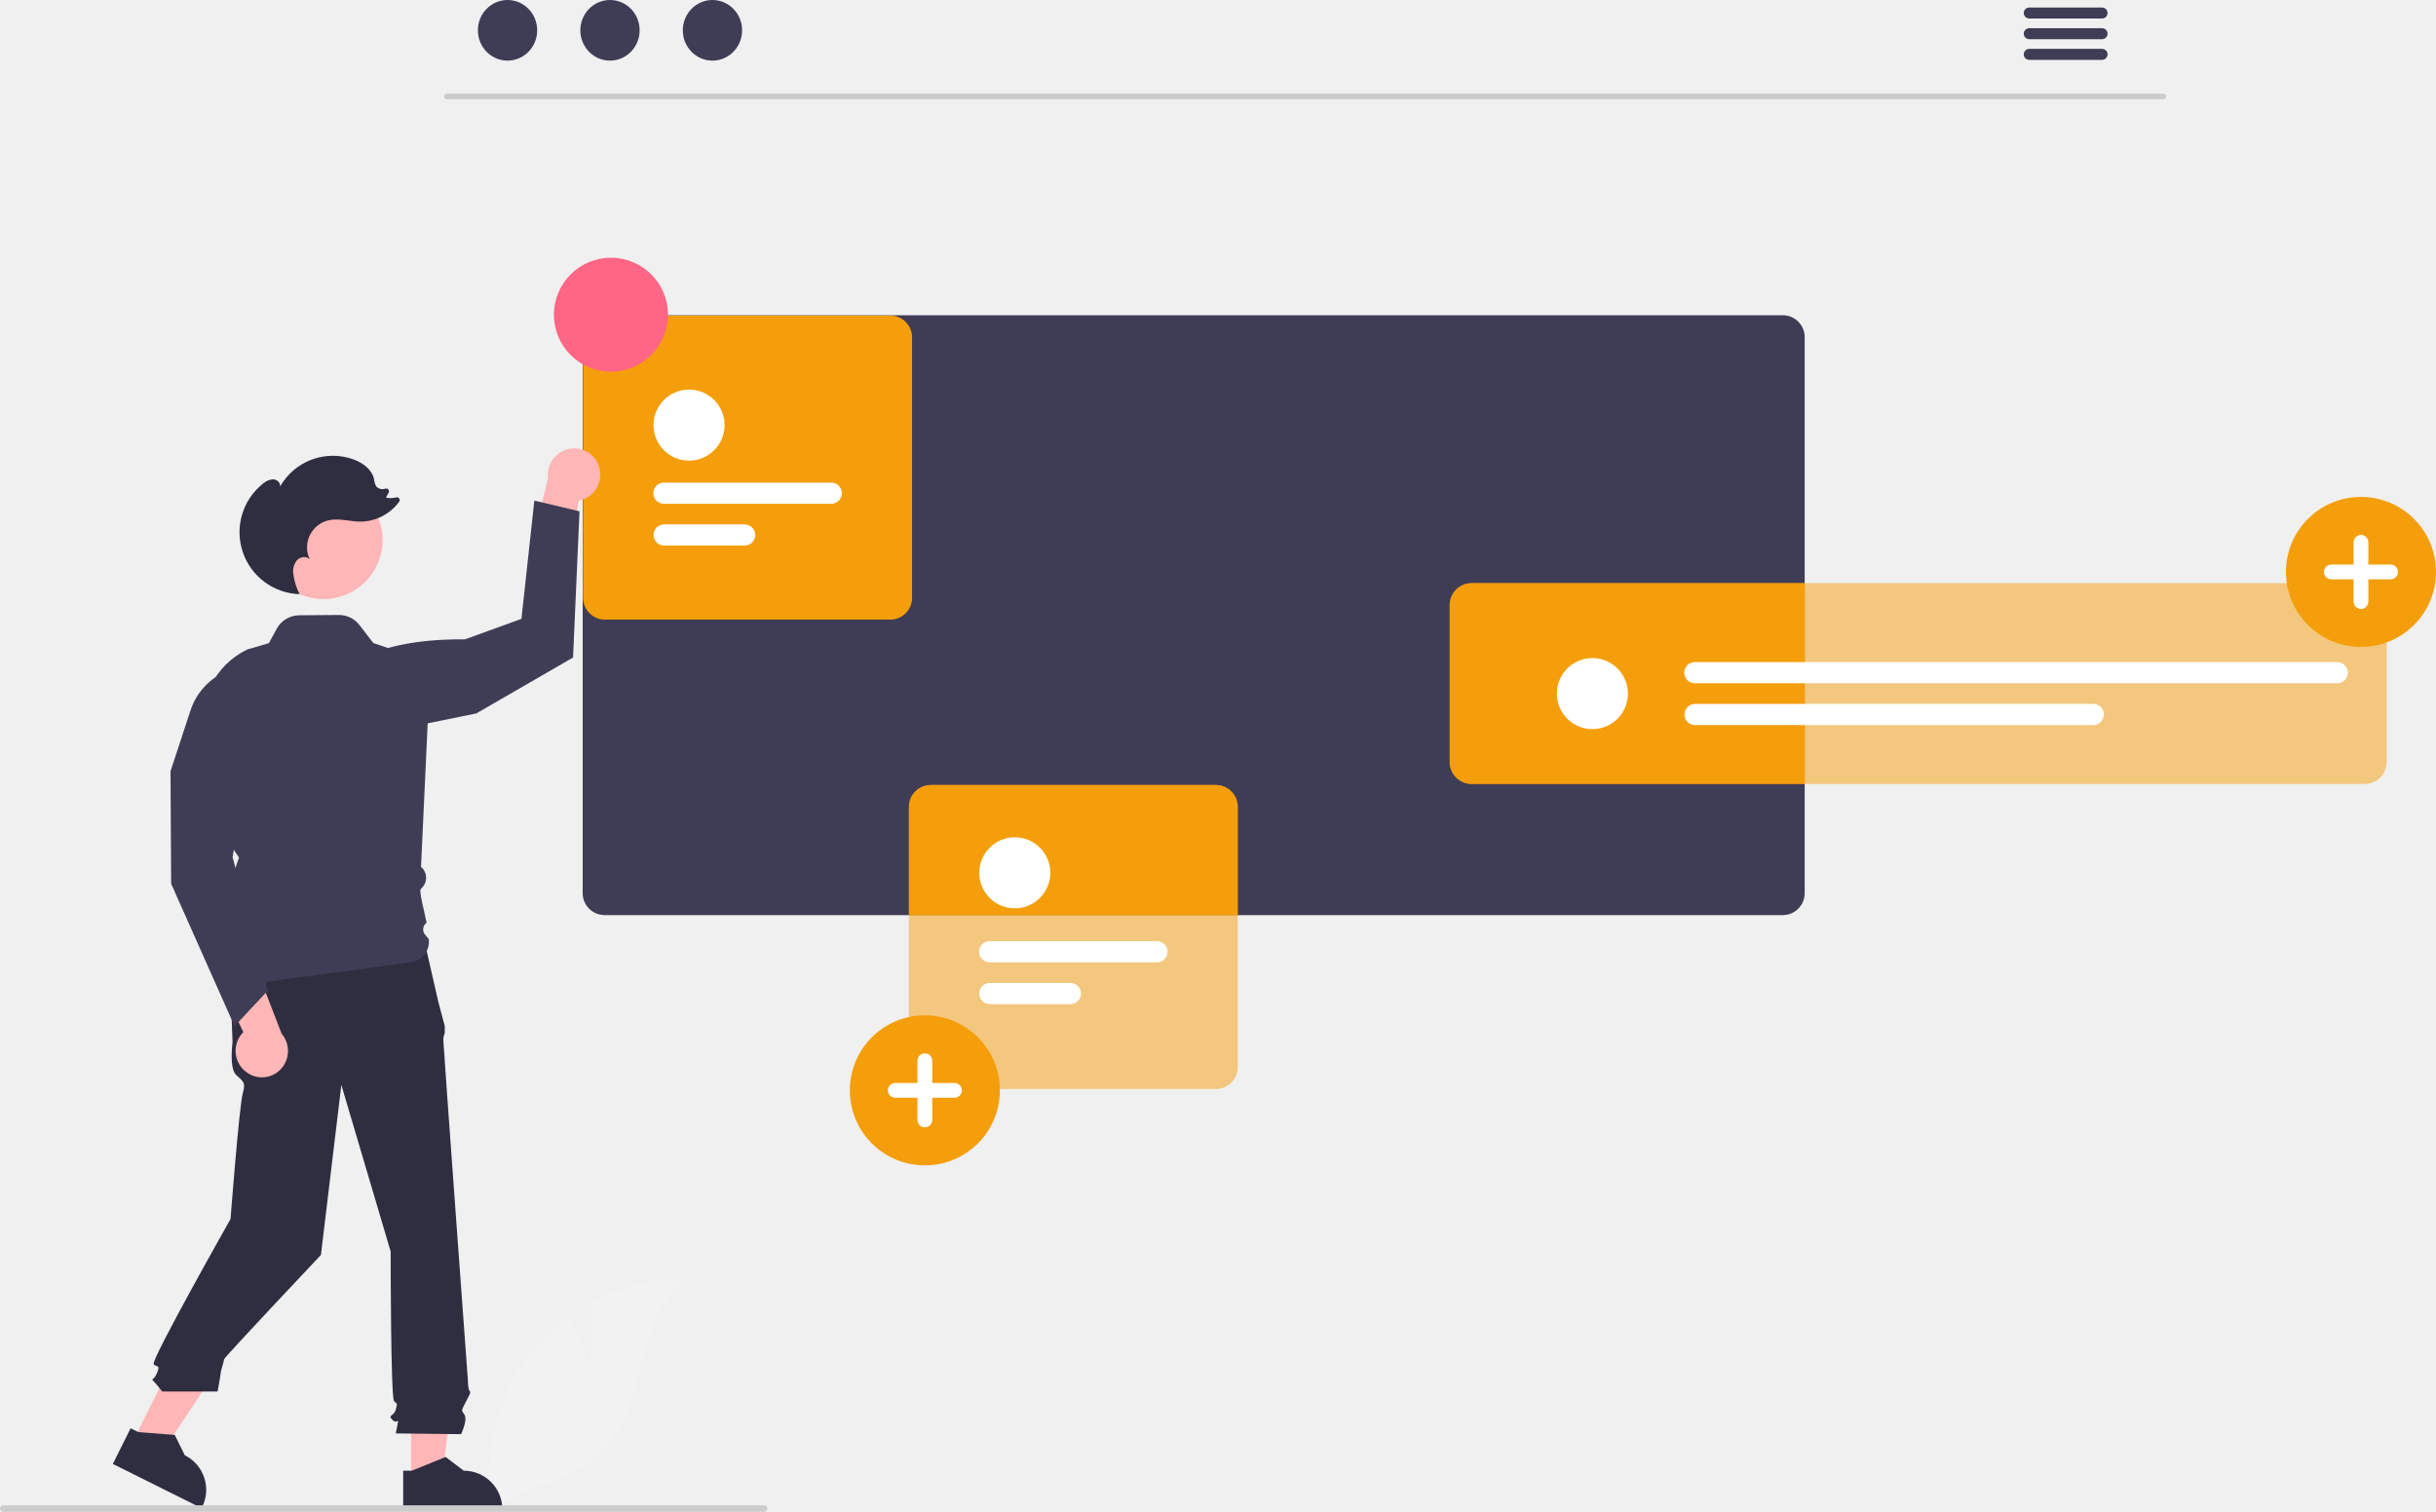
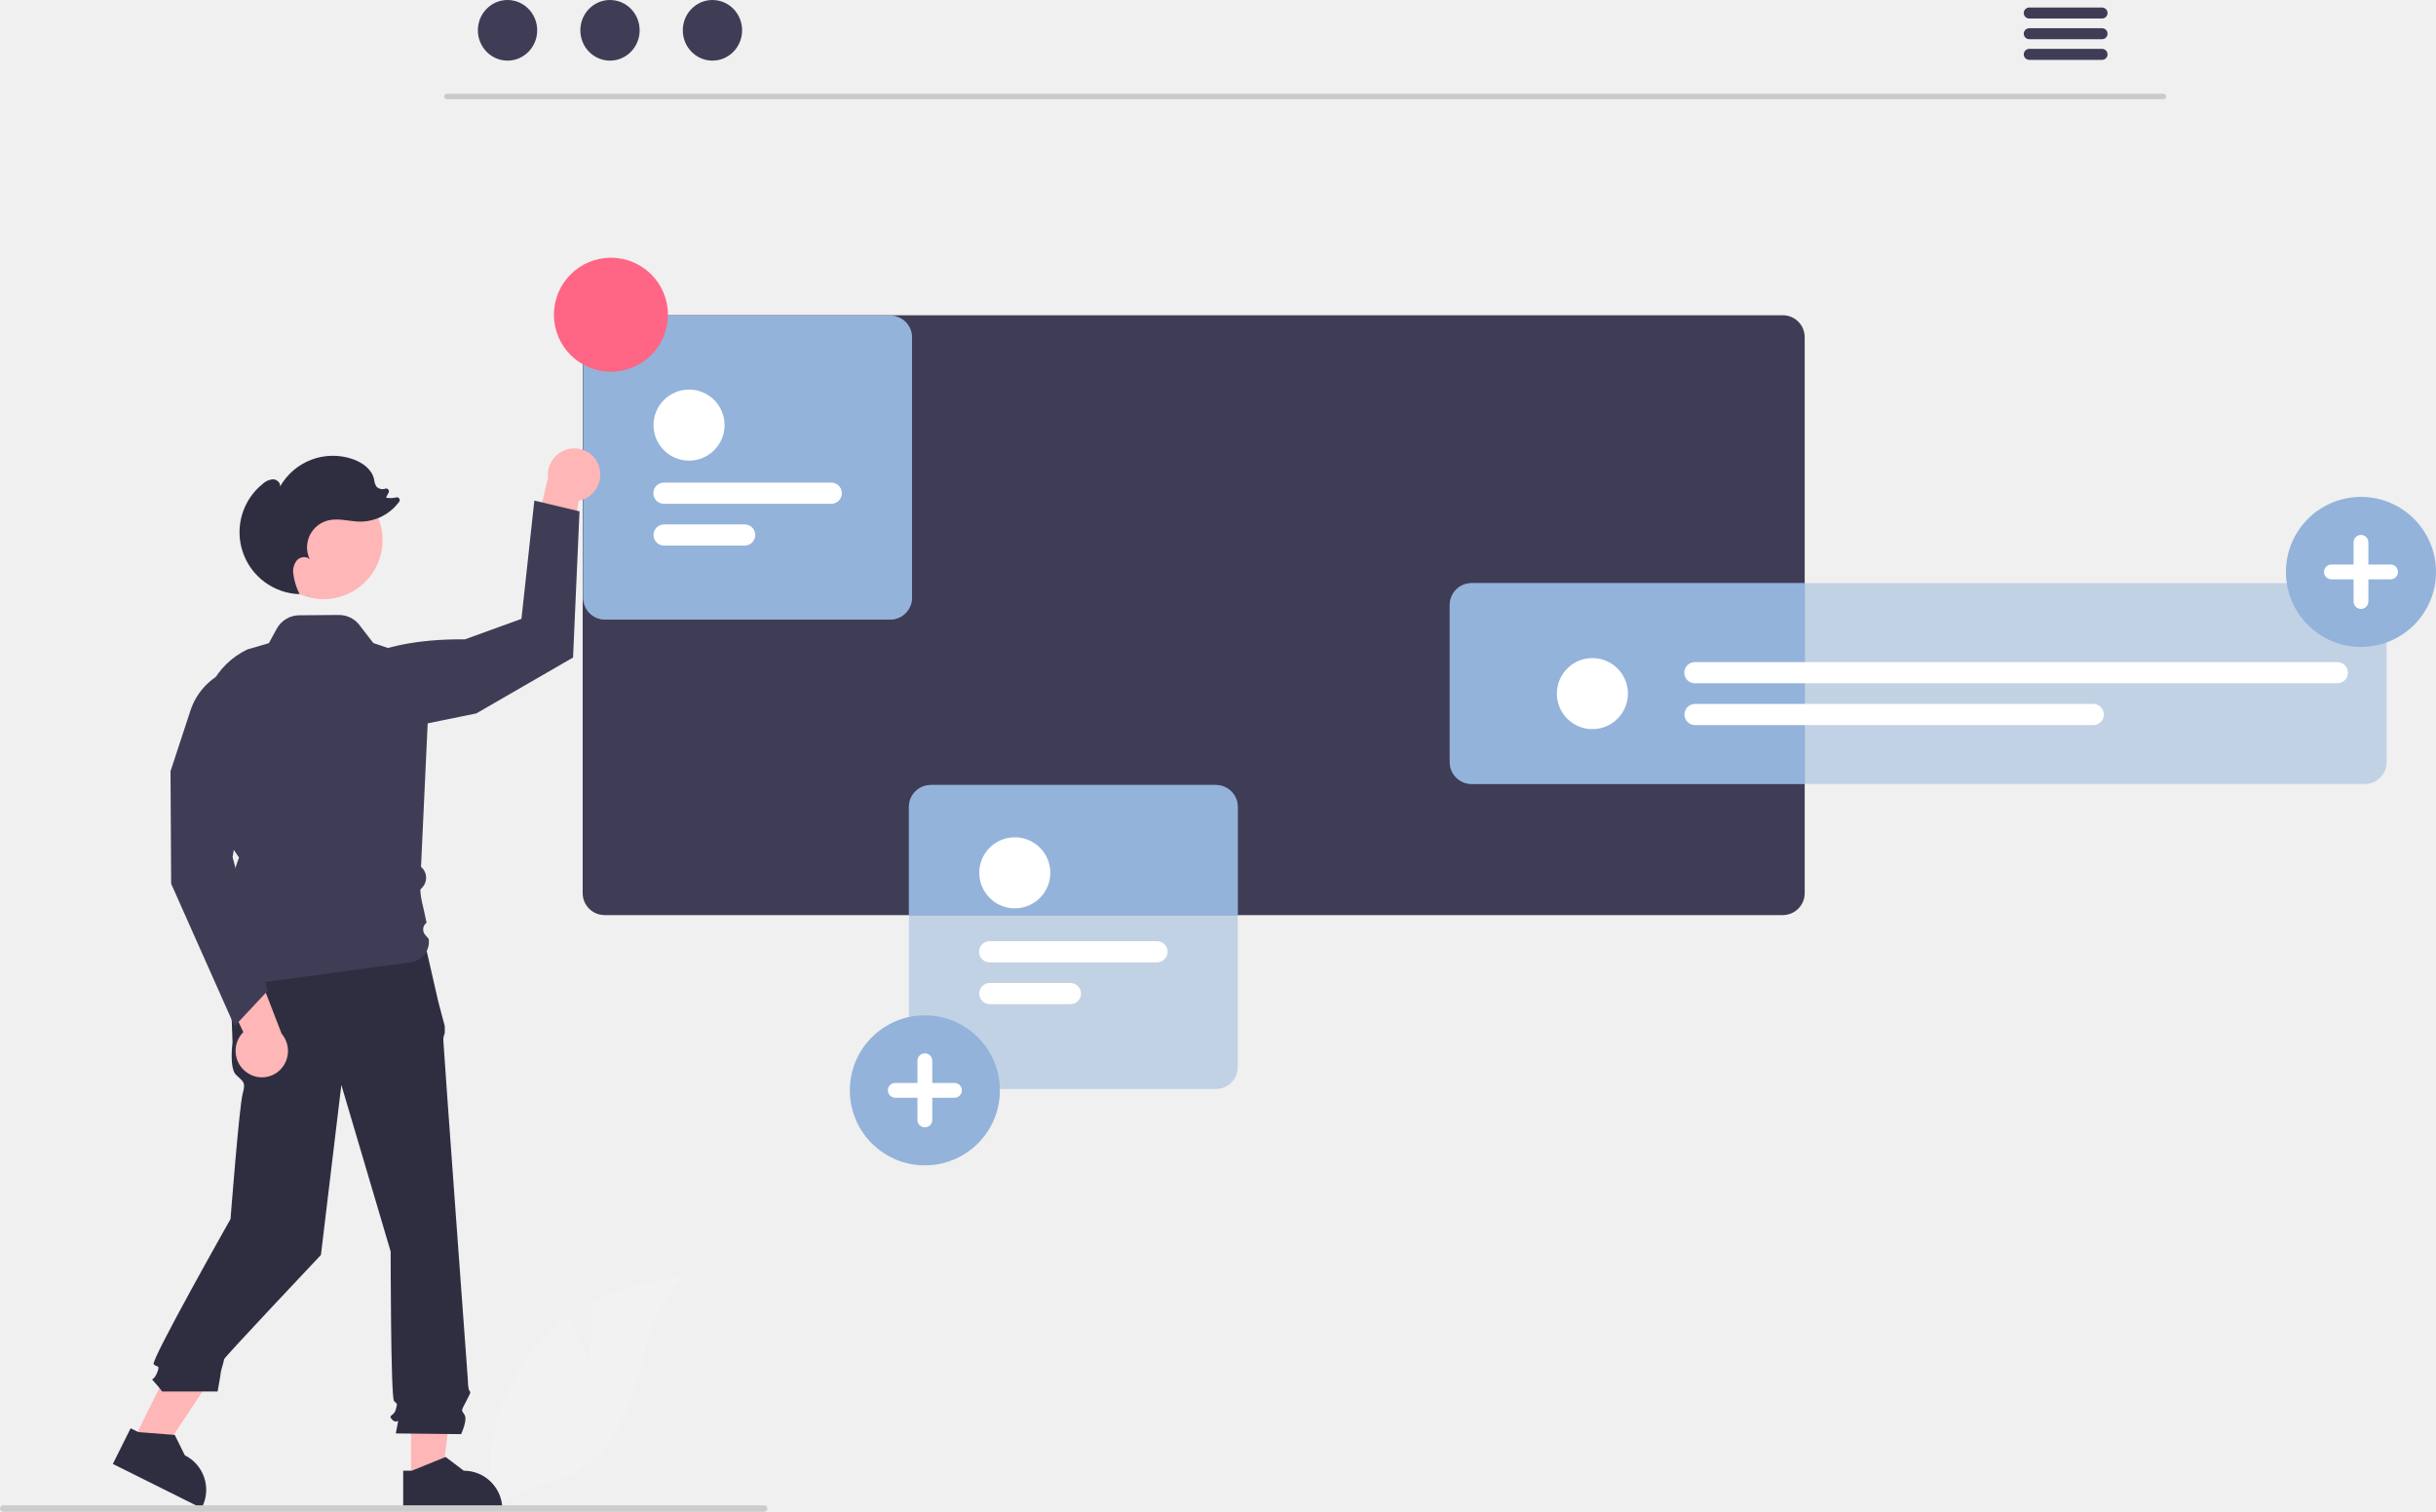
<svg xmlns="http://www.w3.org/2000/svg" width="897.318" height="556.975" viewBox="0 0 897.318 556.975" role="img" artist="Katerina Limpitsouni" source="https://undraw.co/">
  <path d="M368.68,673.559l.998-22.434a72.456,72.456,0,0,1,33.796-8.555c-16.231,13.27-14.203,38.851-25.208,56.697a43.582,43.582,0,0,1-31.959,20.14l-13.583,8.316A73.03,73.03,0,0,1,348.116,668.544a70.542,70.542,0,0,1,12.964-12.046C364.334,665.076,368.68,673.559,368.68,673.559Z" transform="translate(-151.3408 -171.5124)" fill="#f2f2f2" />
  <path d="M948.262,208.065H315.939a1.016,1.016,0,0,1,0-2.031H948.262a1.016,1.016,0,0,1,0,2.031Z" transform="translate(-151.3408 -171.5124)" fill="#cacaca" />
  <ellipse cx="186.953" cy="11.169" rx="10.925" ry="11.169" fill="#3f3d56" />
  <ellipse cx="224.695" cy="11.169" rx="10.925" ry="11.169" fill="#3f3d56" />
  <ellipse cx="262.437" cy="11.169" rx="10.925" ry="11.169" fill="#3f3d56" />
  <path d="M925.645,174.281h-26.81a2.03,2.03,0,0,0,0,4.06h26.81a2.03,2.03,0,0,0,0-4.06Z" transform="translate(-151.3408 -171.5124)" fill="#3f3d56" />
  <path d="M925.645,181.901h-26.81a2.03,2.03,0,0,0,0,4.06h26.81a2.03,2.03,0,0,0,0-4.06Z" transform="translate(-151.3408 -171.5124)" fill="#3f3d56" />
  <path d="M925.645,189.511h-26.81a2.03,2.03,0,0,0,0,4.06h26.81a2.03,2.03,0,0,0,0-4.06Z" transform="translate(-151.3408 -171.5124)" fill="#3f3d56" />
  <path d="M808.054,287.654h-434.01a8.07,8.07,0,0,0-8.07,8.06v204.87a8.079,8.079,0,0,0,8.07,8.07h434.01a8.077,8.077,0,0,0,8.06-8.07v-204.87A8.068,8.068,0,0,0,808.054,287.654Z" transform="translate(-151.3408 -171.5124)" fill="#3f3d56" />
-   <path d="M693.414,386.354a8.068,8.068,0,0,0-8.06,8.06v57.87a8.077,8.077,0,0,0,8.06,8.07H816.114v-74Z" transform="translate(-151.3408 -171.5124)" fill="#f59e0b" />
-   <path d="M1022.429,460.35H693.418a8.076,8.076,0,0,1-8.066-8.066V394.416a8.075,8.075,0,0,1,8.066-8.066h329.01a8.075,8.075,0,0,1,8.066,8.066v57.868A8.076,8.076,0,0,1,1022.429,460.35Z" transform="translate(-151.3408 -171.5124)" fill="#f59e0b" opacity="0.5" />
+   <path d="M693.414,386.354a8.068,8.068,0,0,0-8.06,8.06v57.87a8.077,8.077,0,0,0,8.06,8.07H816.114v-74Z" transform="translate(-151.3408 -171.5124)" fill="#93b3da" />
+   <path d="M1022.429,460.35H693.418a8.076,8.076,0,0,1-8.066-8.066V394.416a8.075,8.075,0,0,1,8.066-8.066h329.01a8.075,8.075,0,0,1,8.066,8.066v57.868A8.076,8.076,0,0,1,1022.429,460.35Z" transform="translate(-151.3408 -171.5124)" fill="#93b3da" opacity="0.5" />
  <circle cx="586.571" cy="255.537" r="13.089" fill="#fff" />
  <path d="M1012.235,423.246H775.72a3.898,3.898,0,1,1,0-7.795h236.514a3.898,3.898,0,1,1,0,7.795Z" transform="translate(-151.3408 -171.5124)" fill="#fff" />
  <path d="M922.404,438.648H775.72a3.898,3.898,0,1,1,0-7.796H922.404a3.898,3.898,0,0,1,0,7.796Z" transform="translate(-151.3408 -171.5124)" fill="#fff" />
  <polygon points="151.406 545.537 162.734 545.536 168.123 501.843 151.404 501.843 151.406 545.537" fill="#ffb6b6" />
  <path d="M299.858,713.351l3.188-0,12.448-5.062,6.672,5.062h.001a14.218,14.218,0,0,1,14.217,14.217v.462l-36.526.001Z" transform="translate(-151.3408 -171.5124)" fill="#2f2e41" />
  <polygon points="49.051 530.809 59.19 535.862 83.504 499.161 68.541 491.703 49.051 530.809" fill="#ffb6b6" />
  <path d="M199.456,697.722l2.854,1.422,13.399,1.022,3.713,7.506.001 0a14.218,14.218,0,0,1,6.382,19.066l-.206.413L192.908,710.86Z" transform="translate(-151.3408 -171.5124)" fill="#2f2e41" />
  <path d="M307.766,518.609l-72.026,1.879,1.253,35.074s-1.253,9.395,1.253,11.9,3.758,2.505,2.505,6.889-4.491,46.274-4.491,46.274-29.562,52.27-28.309,53.522,2.505,0,1.253,3.132-2.505,1.879-1.253,3.132a46.128,46.128,0,0,1,3.132,3.758h20.416s1.142-6.263,1.142-6.889,1.253-4.384,1.253-5.011,35.669-38.417,35.669-38.417l7.516-62.631,18.163,61.379s0,53.863,1.253,55.116,1.253.626.626,3.132-3.132,1.879-1.253,3.758,2.505-1.253,1.879,1.879l-.626,3.132,24.062.269s2.505-5.279,1.253-7.158-1.177-1.366.351-4.441,2.155-3.701,1.528-4.327-.626-3.958-.626-3.958-9.031-123.184-9.031-125.063a6.247,6.247,0,0,1,.52-2.818V549.567l-2.399-9.037Z" transform="translate(-151.3408 -171.5124)" fill="#2f2e41" />
-   <path d="M1021.021,409.86a27.638,27.638,0,1,1,27.638-27.638A27.638,27.638,0,0,1,1021.021,409.86Z" transform="translate(-151.3408 -171.5124)" fill="#f59e0b" />
+   <path d="M1021.021,409.86a27.638,27.638,0,1,1,27.638-27.638A27.638,27.638,0,0,1,1021.021,409.86Z" transform="translate(-151.3408 -171.5124)" fill="#93b3da" />
  <path d="M1031.926,379.496h-8.179v-8.179a2.726,2.726,0,0,0-5.453,0v8.179h-8.179a2.726,2.726,0,1,0,0,5.453h8.179v8.179a2.726,2.726,0,0,0,5.453,0v-8.179h8.179a2.726,2.726,0,1,0,0-5.453Z" transform="translate(-151.3408 -171.5124)" fill="#fff" />
-   <path d="M599.224,460.724h-105.01a8.079,8.079,0,0,0-8.07,8.07v39.86h121.14v-39.86A8.077,8.077,0,0,0,599.224,460.724Z" transform="translate(-151.3408 -171.5124)" fill="#f59e0b" />
-   <path d="M599.221,572.724H494.21a8.076,8.076,0,0,1-8.066-8.066V468.79a8.075,8.075,0,0,1,8.066-8.066H599.221a8.075,8.075,0,0,1,8.066,8.066v95.868A8.076,8.076,0,0,1,599.221,572.724Z" transform="translate(-151.3408 -171.5124)" fill="#f59e0b" opacity="0.5" />
+   <path d="M599.224,460.724h-105.01a8.079,8.079,0,0,0-8.07,8.07v39.86h121.14v-39.86A8.077,8.077,0,0,0,599.224,460.724Z" transform="translate(-151.3408 -171.5124)" fill="#93b3da" />
+   <path d="M599.221,572.724H494.21a8.076,8.076,0,0,1-8.066-8.066V468.79a8.075,8.075,0,0,1,8.066-8.066H599.221a8.075,8.075,0,0,1,8.066,8.066v95.868A8.076,8.076,0,0,1,599.221,572.724Z" transform="translate(-151.3408 -171.5124)" fill="#93b3da" opacity="0.5" />
  <circle cx="373.808" cy="321.563" r="13.089" fill="#fff" />
  <path d="M577.472,526.06h-61.514a3.898,3.898,0,1,1,0-7.795h61.514a3.898,3.898,0,1,1,0,7.795Z" transform="translate(-151.3408 -171.5124)" fill="#fff" />
  <path d="M545.641,541.462H515.958a3.898,3.898,0,0,1,0-7.796h29.684a3.898,3.898,0,0,1,0,7.796Z" transform="translate(-151.3408 -171.5124)" fill="#fff" />
-   <path d="M492.021,600.86a27.638,27.638,0,1,1,27.638-27.638A27.638,27.638,0,0,1,492.021,600.86Z" transform="translate(-151.3408 -171.5124)" fill="#f59e0b" />
+   <path d="M492.021,600.86a27.638,27.638,0,1,1,27.638-27.638A27.638,27.638,0,0,1,492.021,600.86Z" transform="translate(-151.3408 -171.5124)" fill="#93b3da" />
  <path d="M502.926,570.496h-8.179v-8.179a2.726,2.726,0,1,0-5.453,0v8.179h-8.179a2.726,2.726,0,1,0,0,5.453h8.179v8.179a2.726,2.726,0,1,0,5.453,0v-8.179h8.179a2.726,2.726,0,1,0,0-5.453Z" transform="translate(-151.3408 -171.5124)" fill="#fff" />
-   <path d="M479.228,399.779H374.218a8.076,8.076,0,0,1-8.066-8.066V295.845a8.075,8.075,0,0,1,8.066-8.066H479.228a8.075,8.075,0,0,1,8.066,8.066v95.868A8.076,8.076,0,0,1,479.228,399.779Z" transform="translate(-151.3408 -171.5124)" fill="#f59e0b" />
-   <circle cx="253.816" cy="156.618" r="13.089" fill="#f59e0b" />
-   <path d="M457.48,357.115h-61.514a3.898,3.898,0,1,1,0-7.795h61.514a3.898,3.898,0,1,1,0,7.795Z" transform="translate(-151.3408 -171.5124)" fill="#f59e0b" />
-   <path d="M425.649,372.517H395.966a3.898,3.898,0,1,1,0-7.796h29.684a3.898,3.898,0,1,1,0,7.796Z" transform="translate(-151.3408 -171.5124)" fill="#f59e0b" />
-   <path d="M479.228,399.779H374.218a8.076,8.076,0,0,1-8.066-8.066V295.845a8.075,8.075,0,0,1,8.066-8.066H479.228a8.075,8.075,0,0,1,8.066,8.066v95.868A8.076,8.076,0,0,1,479.228,399.779Z" transform="translate(-151.3408 -171.5124)" fill="#f59e0b" opacity="0.5" />
+   <path d="M479.228,399.779H374.218a8.076,8.076,0,0,1-8.066-8.066V295.845a8.075,8.075,0,0,1,8.066-8.066H479.228a8.075,8.075,0,0,1,8.066,8.066v95.868A8.076,8.076,0,0,1,479.228,399.779Z" transform="translate(-151.3408 -171.5124)" fill="#93b3da" />
+   <circle cx="253.816" cy="156.618" r="13.089" fill="#93b3da" />
+   <path d="M457.48,357.115h-61.514a3.898,3.898,0,1,1,0-7.795h61.514a3.898,3.898,0,1,1,0,7.795Z" transform="translate(-151.3408 -171.5124)" fill="#93b3da" />
+   <path d="M425.649,372.517H395.966a3.898,3.898,0,1,1,0-7.796h29.684a3.898,3.898,0,1,1,0,7.796Z" transform="translate(-151.3408 -171.5124)" fill="#93b3da" />
+   <path d="M479.228,399.779H374.218a8.076,8.076,0,0,1-8.066-8.066V295.845a8.075,8.075,0,0,1,8.066-8.066H479.228a8.075,8.075,0,0,1,8.066,8.066v95.868A8.076,8.076,0,0,1,479.228,399.779Z" transform="translate(-151.3408 -171.5124)" fill="#93b3da" opacity="0.5" />
  <circle cx="253.816" cy="156.618" r="13.089" fill="#fff" />
  <path d="M457.48,357.115h-61.514a3.898,3.898,0,1,1,0-7.795h61.514a3.898,3.898,0,1,1,0,7.795Z" transform="translate(-151.3408 -171.5124)" fill="#fff" />
  <path d="M425.649,372.517H395.966a3.898,3.898,0,1,1,0-7.796h29.684a3.898,3.898,0,1,1,0,7.796Z" transform="translate(-151.3408 -171.5124)" fill="#fff" />
  <circle cx="225.043" cy="115.951" r="21" fill="#ff6584" />
  <path d="M434.011,727.298a1.186,1.186,0,0,1-1.19,1.19h-280.29a1.19,1.19,0,0,1,0-2.38h280.29A1.187,1.187,0,0,1,434.011,727.298Z" transform="translate(-151.3408 -171.5124)" fill="#ccc" />
  <path d="M371.896,343.088a9.771,9.771,0,0,1-5.759,12.435,9.6,9.6,0,0,1-1.635.451l-5.546,33.959-13.01-12.013,7.261-30.407a9.806,9.806,0,0,1,8.59-10.759,9.547,9.547,0,0,1,10.099,6.333Z" transform="translate(-151.3408 -171.5124)" fill="#ffb6b6" />
  <path d="M275.881,420.037s10.097-13.341,46.739-12.976l20.798-7.556,4.753-43.57,16.636,3.961-2.377,53.868-35.648,20.597-46.739,9.506Z" transform="translate(-151.3408 -171.5124)" fill="#3f3d56" />
  <circle id="a9729a65-ee7a-4a83-8b52-5849077a5ed0" data-name="ab6171fa-7d69-4734-b81c-8dff60f9761b" cx="119.175" cy="198.983" r="21.747" fill="#ffb6b6" />
  <path d="M233.708,535.39a.417.417,0,0,1-.114-.015c-.402-.112-.719-.2.73-12.729l1.564-9.903L234.361,503.997l-2.568-2.568,4.127-4.127,3.463-9.838-5.993-8.88-6.876-36.316a28.972,28.972,0,0,1,15.911-31.478l7.958-2.325,2.895-5.31a9.52,9.52,0,0,1,8.287-4.962l14.573-.109a9.52,9.52,0,0,1,7.617,3.715l5.084,6.609,21.083,7.162-3.496,75.321,0,0a5.233,5.233,0,0,1,.359,7.695c-.219.221-.393.401-.501.52-.355.505.311,4.275,1.135,7.475l1.056,4.901h0a3.013,3.013,0,0,0-.548,4.398l1.346,1.591v0a7.599,7.599,0,0,1-6.507,8.535C283.5,528.628,233.809,535.39,233.708,535.39Z" transform="translate(-151.3408 -171.5124)" fill="#3f3d56" />
  <path d="M264.953,391.178q-.139-.307-.278-.616c.036.001.071.006.106.007Z" transform="translate(-151.3408 -171.5124)" fill="#2f2e41" />
  <path d="M248.164,349.737a6.053,6.053,0,0,1,3.792-1.639c1.406.045,2.832,1.315,2.541,2.692a22.348,22.348,0,0,1,26.895-10.085c3.495,1.233,6.923,3.7,7.726,7.318a6.591,6.591,0,0,0,.83,2.702,3.084,3.084,0,0,0,3.282.832l.035-.01a1.028,1.028,0,0,1,1.242,1.451l-.989,1.844a7.925,7.925,0,0,0,3.776-.08,1.027,1.027,0,0,1,1.09,1.598,17.895,17.895,0,0,1-14.269,7.334c-3.951-.024-7.944-1.386-11.789-.477a10.24,10.24,0,0,0-6.888,14.376c-1.181-1.292-3.465-.986-4.674.281a6.41,6.41,0,0,0-1.399,4.905,22.757,22.757,0,0,0,2.336,7.639,22.836,22.836,0,0,1-13.537-40.678Z" transform="translate(-151.3408 -171.5124)" fill="#2f2e41" />
  <path d="M242.18,566.581a9.771,9.771,0,0,1-2.302-13.509,9.6,9.6,0,0,1,1.092-1.298l-14.675-31.123,17.527,2.525,11.249,29.168a9.806,9.806,0,0,1-.98,13.733,9.547,9.547,0,0,1-11.91.505Z" transform="translate(-151.3408 -171.5124)" fill="#ffb6b6" />
  <path d="M237.736,549.587,214.384,497.103l-.234-41.452,7.361-22.39a23.925,23.925,0,0,1,30.827-15.04l.162.058.068.158c.272.635,6.446,15.906-11.867,47.322l-3.686,21.496,12.932,49.274Z" transform="translate(-151.3408 -171.5124)" fill="#3f3d56" />
</svg>
